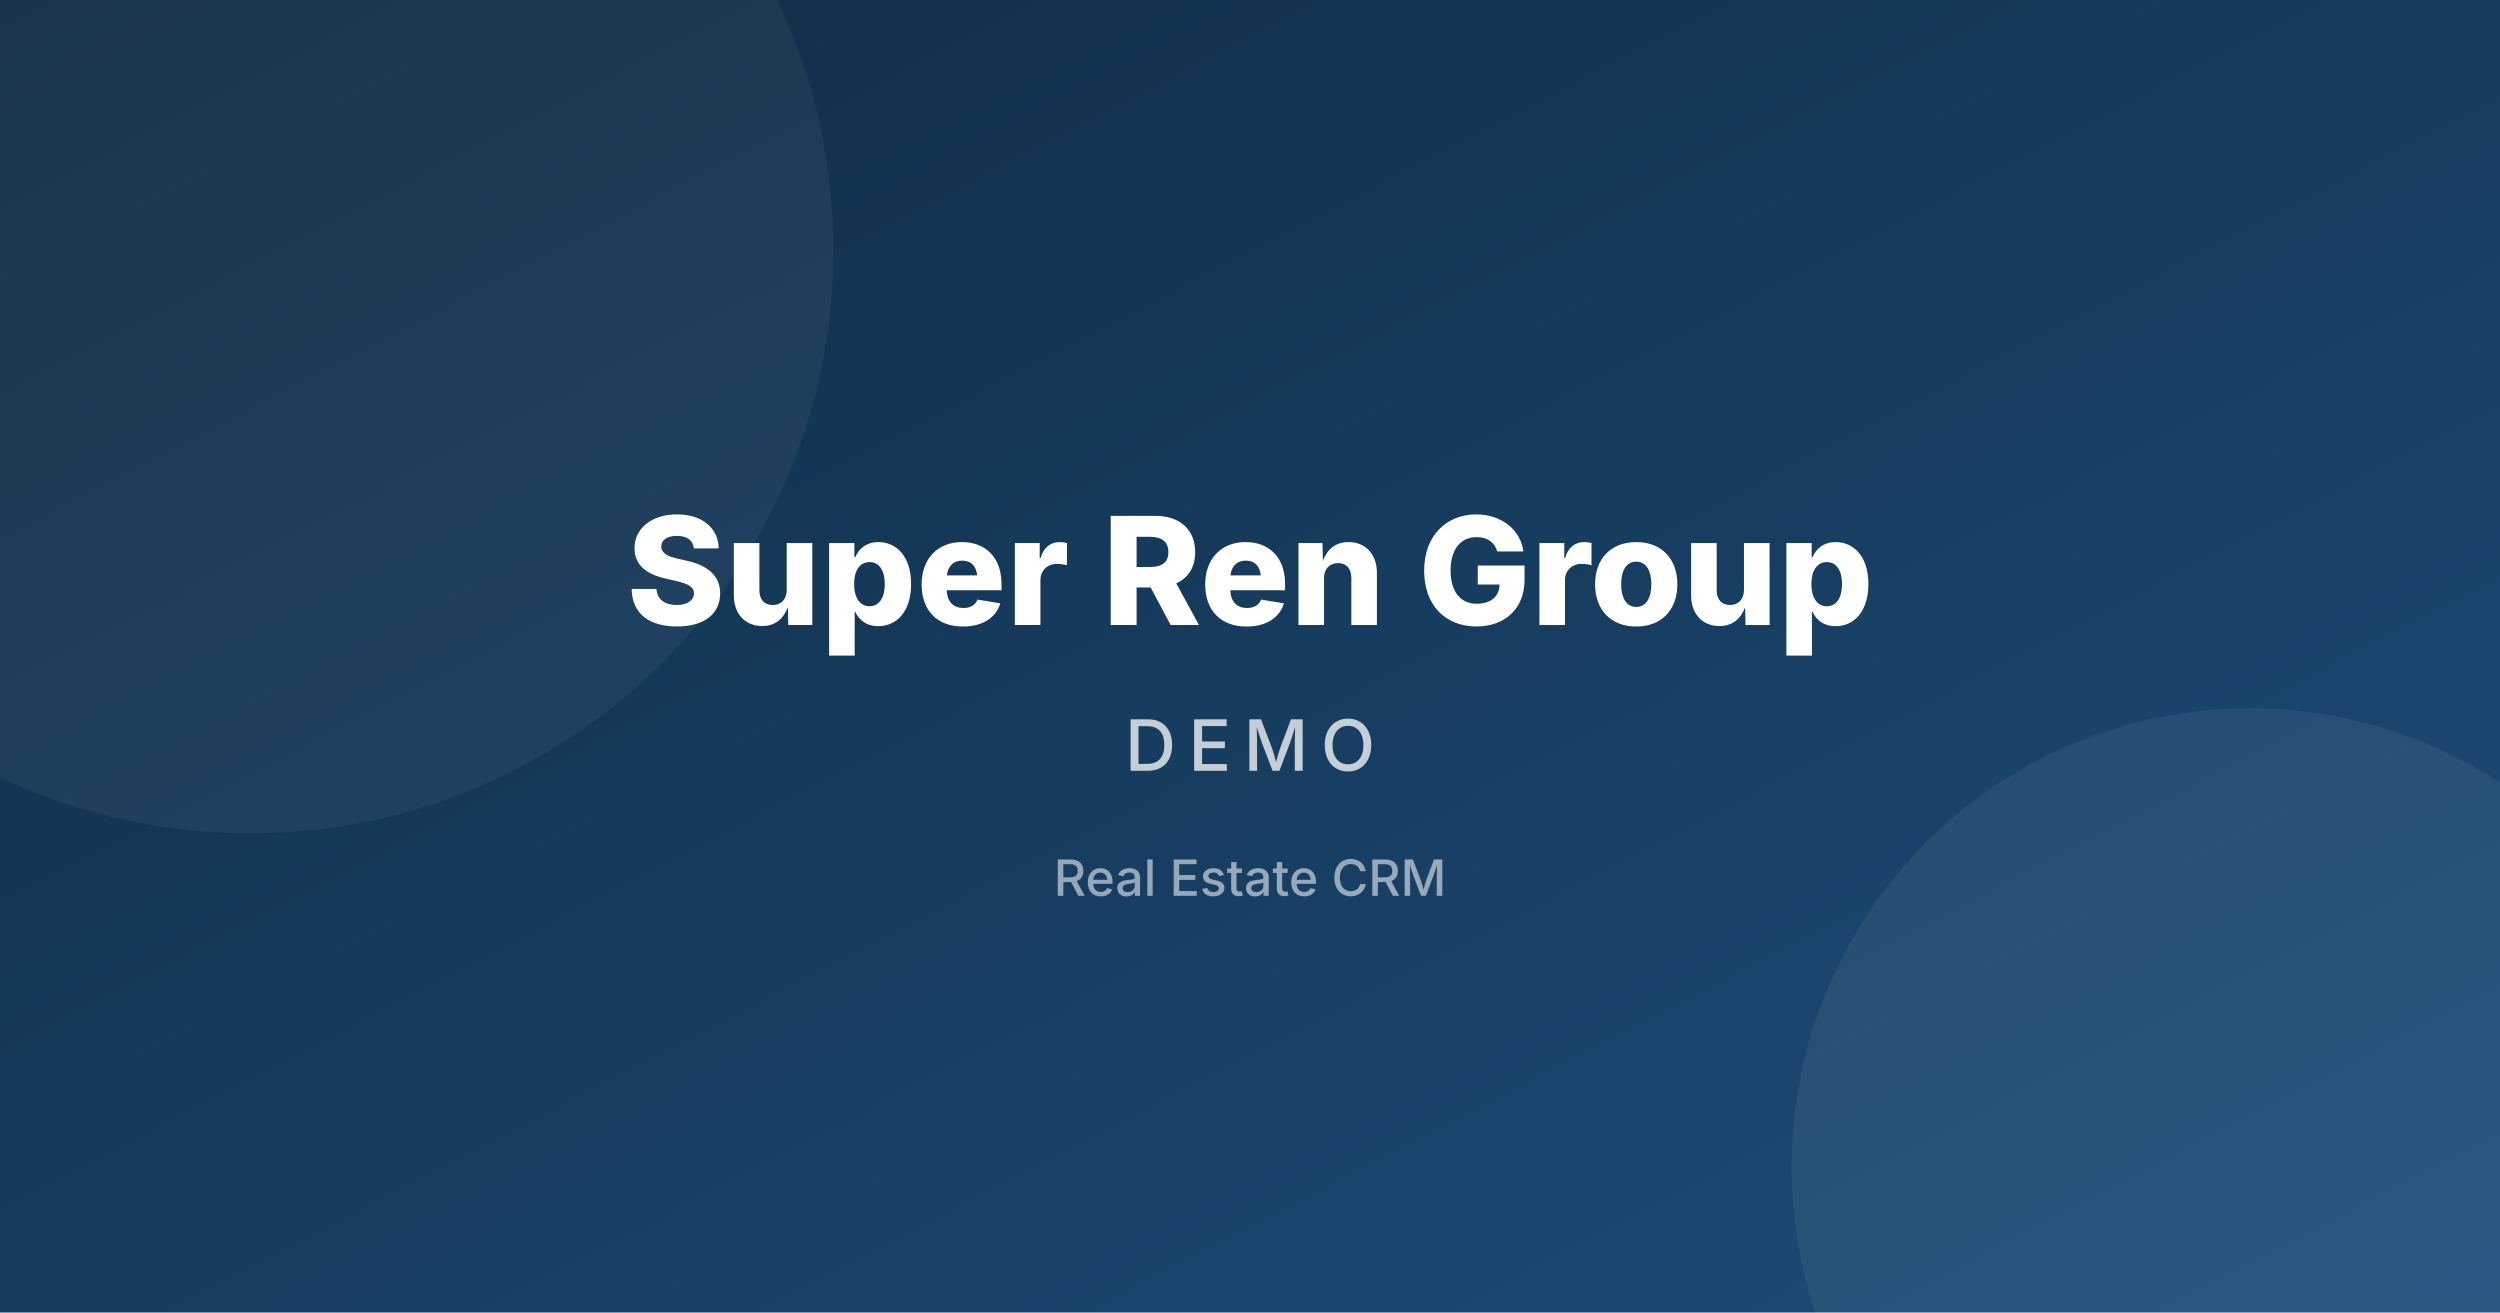
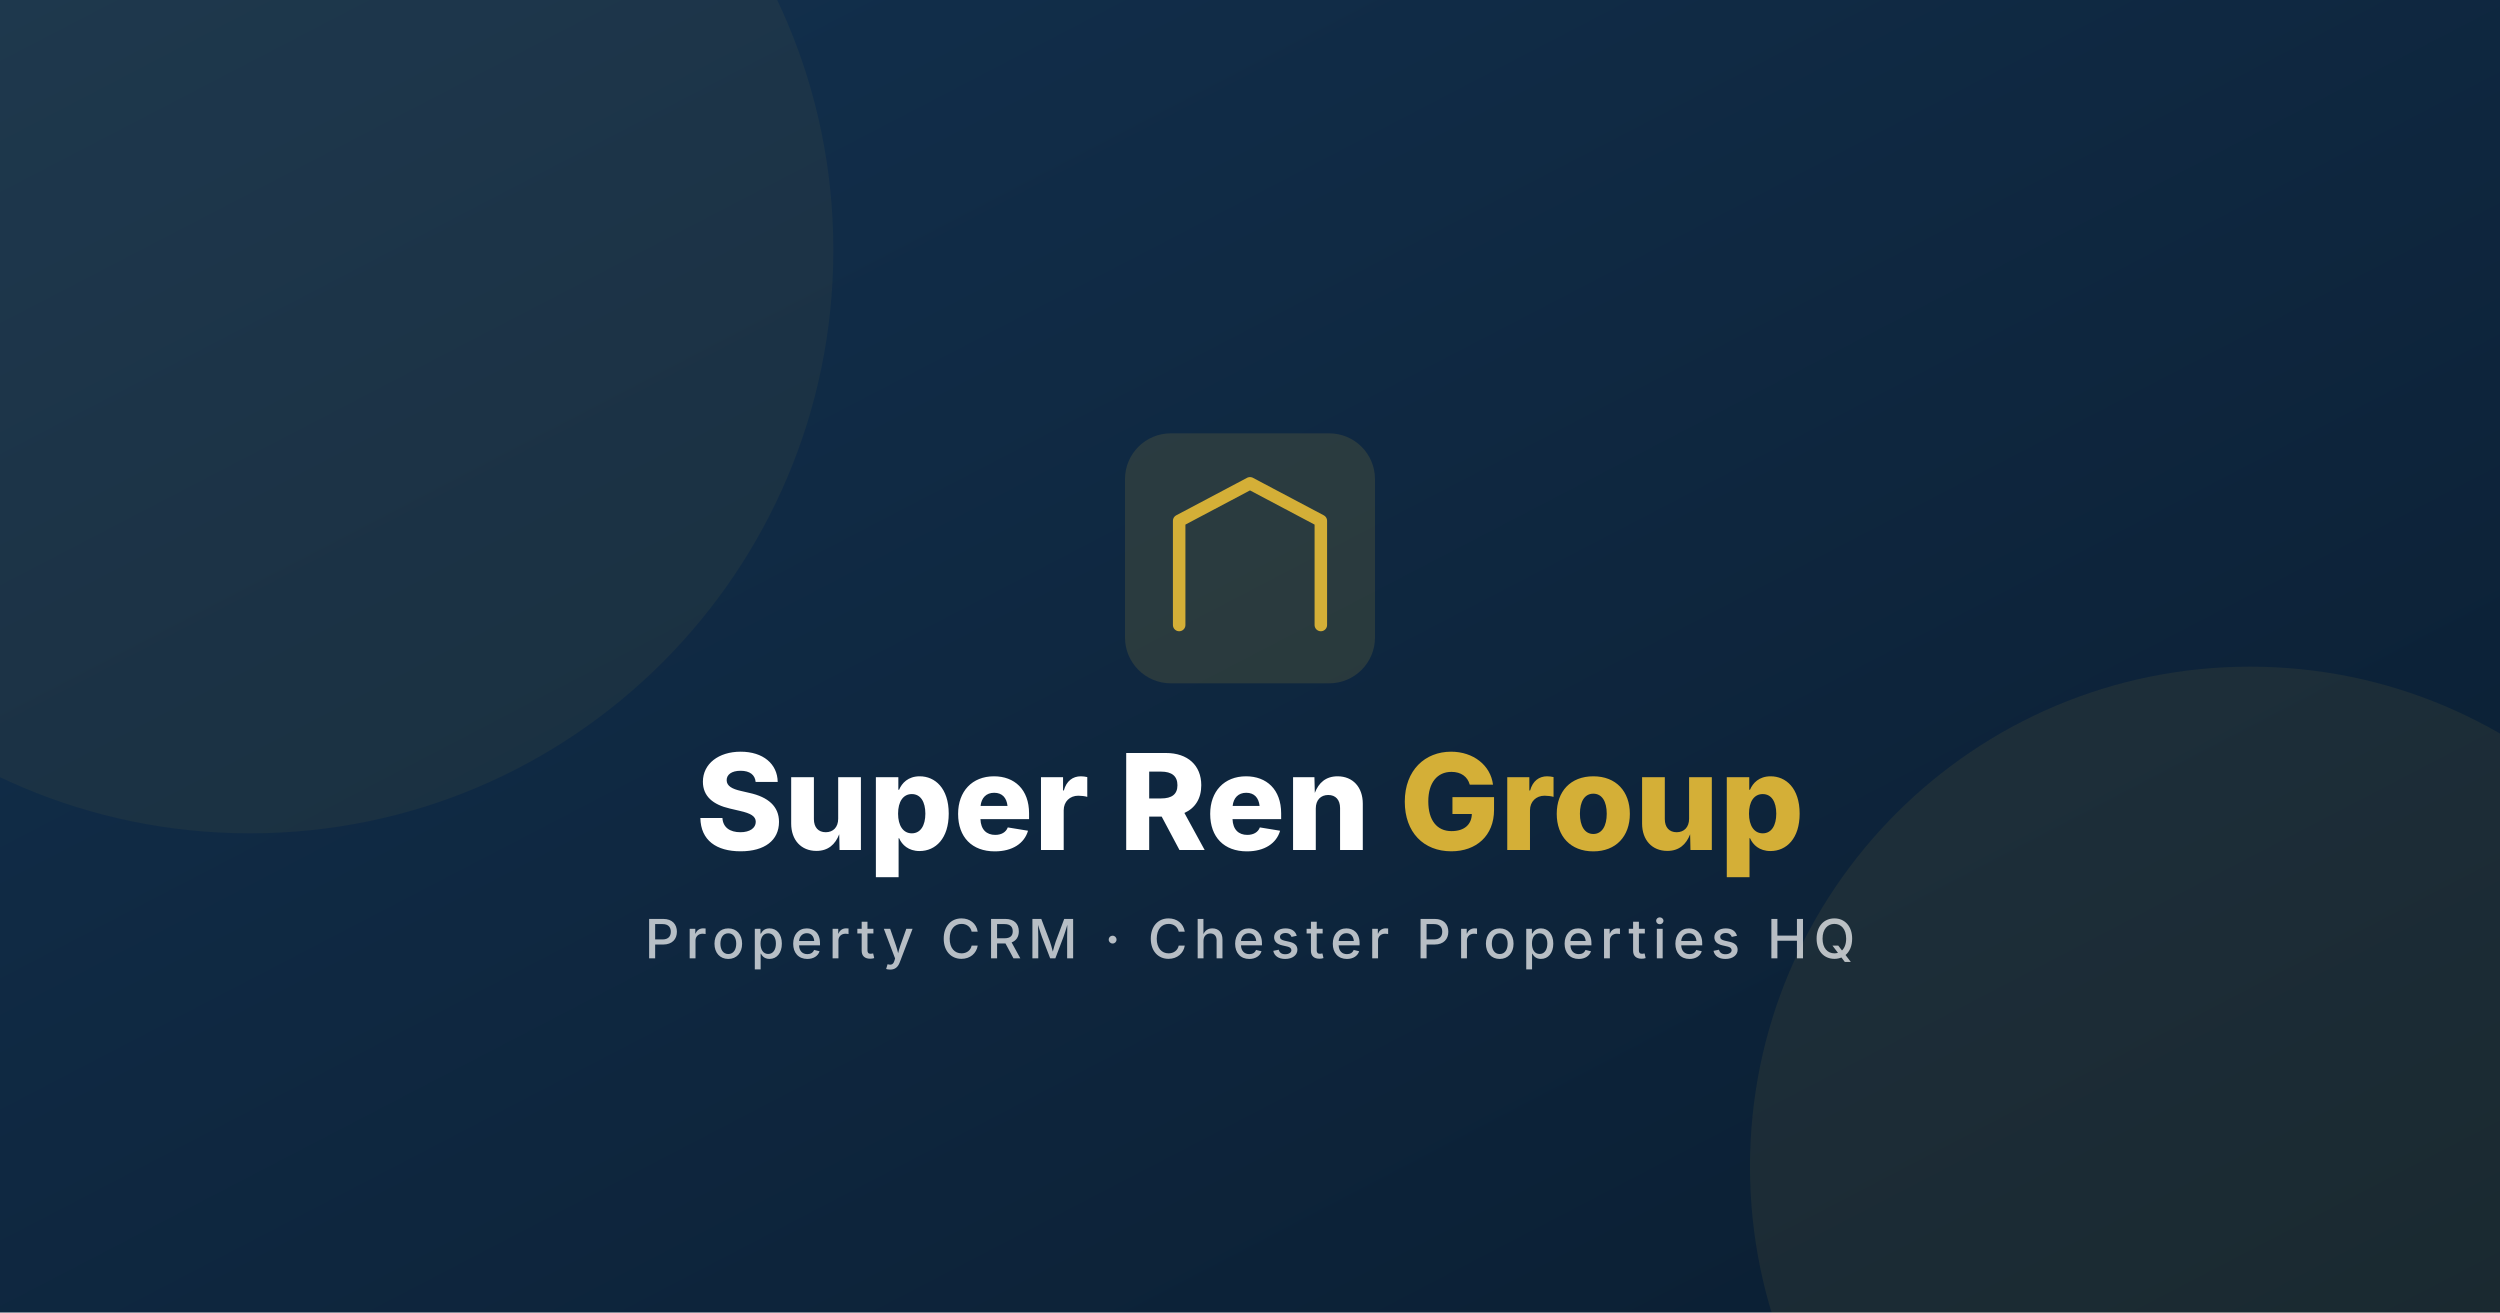
- <svg xmlns="http://www.w3.org/2000/svg" width="1200" height="630" viewBox="0 0 1200 630" role="img" aria-label="Super Ren Group — Demo">
+ <svg xmlns="http://www.w3.org/2000/svg" width="1200" height="630" viewBox="0 0 1200 630" role="img" aria-label="Super Ren Group">
  <defs>
    <linearGradient id="og-grad" x1="0" y1="0" x2="1" y2="1">
-       <stop offset="0" stop-color="#0F2A43" />
-       <stop offset="1" stop-color="#1d4e7a" />
+       <stop offset="0" stop-color="#13314f" />
+       <stop offset="1" stop-color="#0a1d30" />
    </linearGradient>
  </defs>
  <rect width="1200" height="630" fill="url(#og-grad)" />
-   <circle cx="120" cy="120" r="280" fill="rgba(255,255,255,0.05)" />
-   <circle cx="1080" cy="560" r="220" fill="rgba(255,255,255,0.06)" />
-   <text x="600" y="300" text-anchor="middle" font-family="Inter, system-ui, sans-serif" font-size="72" font-weight="800" fill="#ffffff">Super Ren Group</text>
-   <text x="600" y="370" text-anchor="middle" font-family="Inter, system-ui, sans-serif" font-size="34" font-weight="500" letter-spacing="6" fill="rgba(255,255,255,0.75)">DEMO</text>
-   <text x="600" y="430" text-anchor="middle" font-family="Inter, system-ui, sans-serif" font-size="24" font-weight="500" fill="rgba(255,255,255,0.55)">Real Estate CRM</text>
+   <circle cx="120" cy="120" r="280" fill="rgba(212,175,55,0.06)" />
+   <circle cx="1080" cy="560" r="240" fill="rgba(212,175,55,0.08)" />
+   <rect x="540" y="208" width="120" height="120" rx="22" fill="rgba(212,175,55,0.14)" />
+   <path d="M566 300 L566 250 L600 232 L634 250 L634 300" fill="none" stroke="#d4af37" stroke-width="6" stroke-linejoin="round" stroke-linecap="round" />
+   <text x="600" y="408" text-anchor="middle" font-family="Inter, system-ui, sans-serif" font-size="64" font-weight="800" fill="#ffffff">Super Ren <tspan fill="#d4af37">Group</tspan>
+   </text>
+   <text x="600" y="460" text-anchor="middle" font-family="Inter, system-ui, sans-serif" font-size="26" font-weight="500" letter-spacing="3" fill="rgba(255,255,255,0.7)">Property CRM · Chester Properties HQ</text>
</svg>
